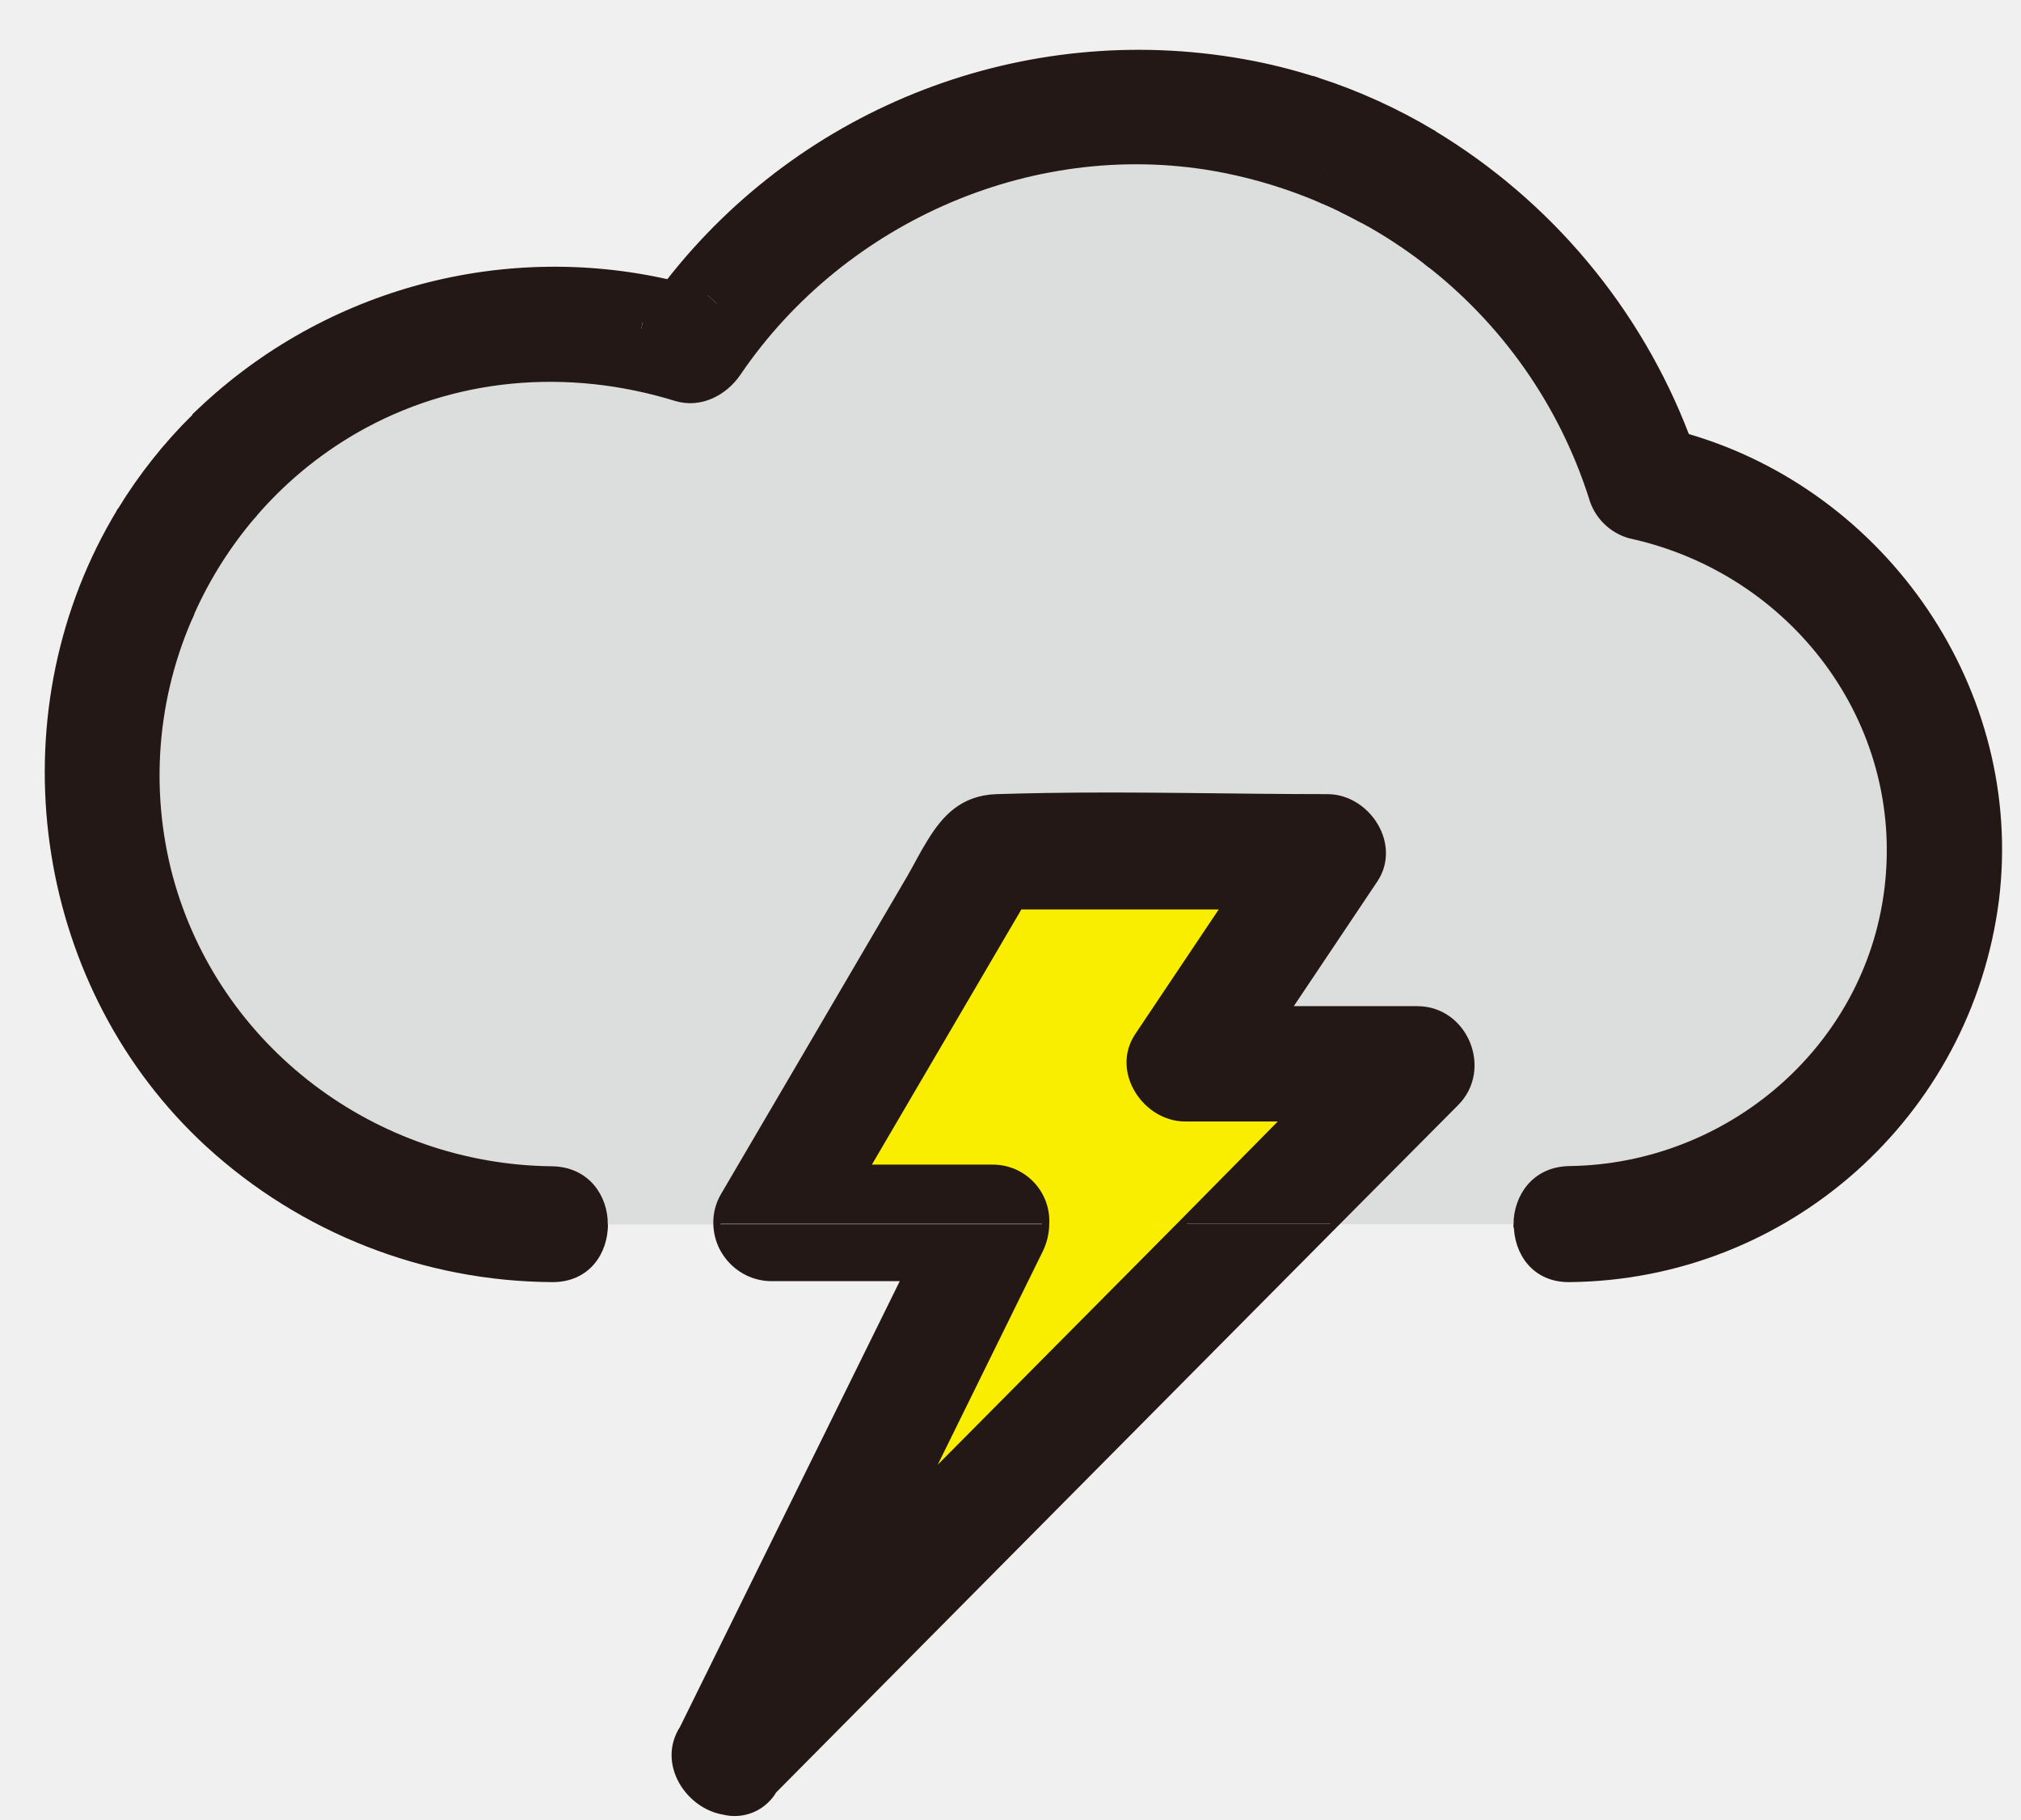
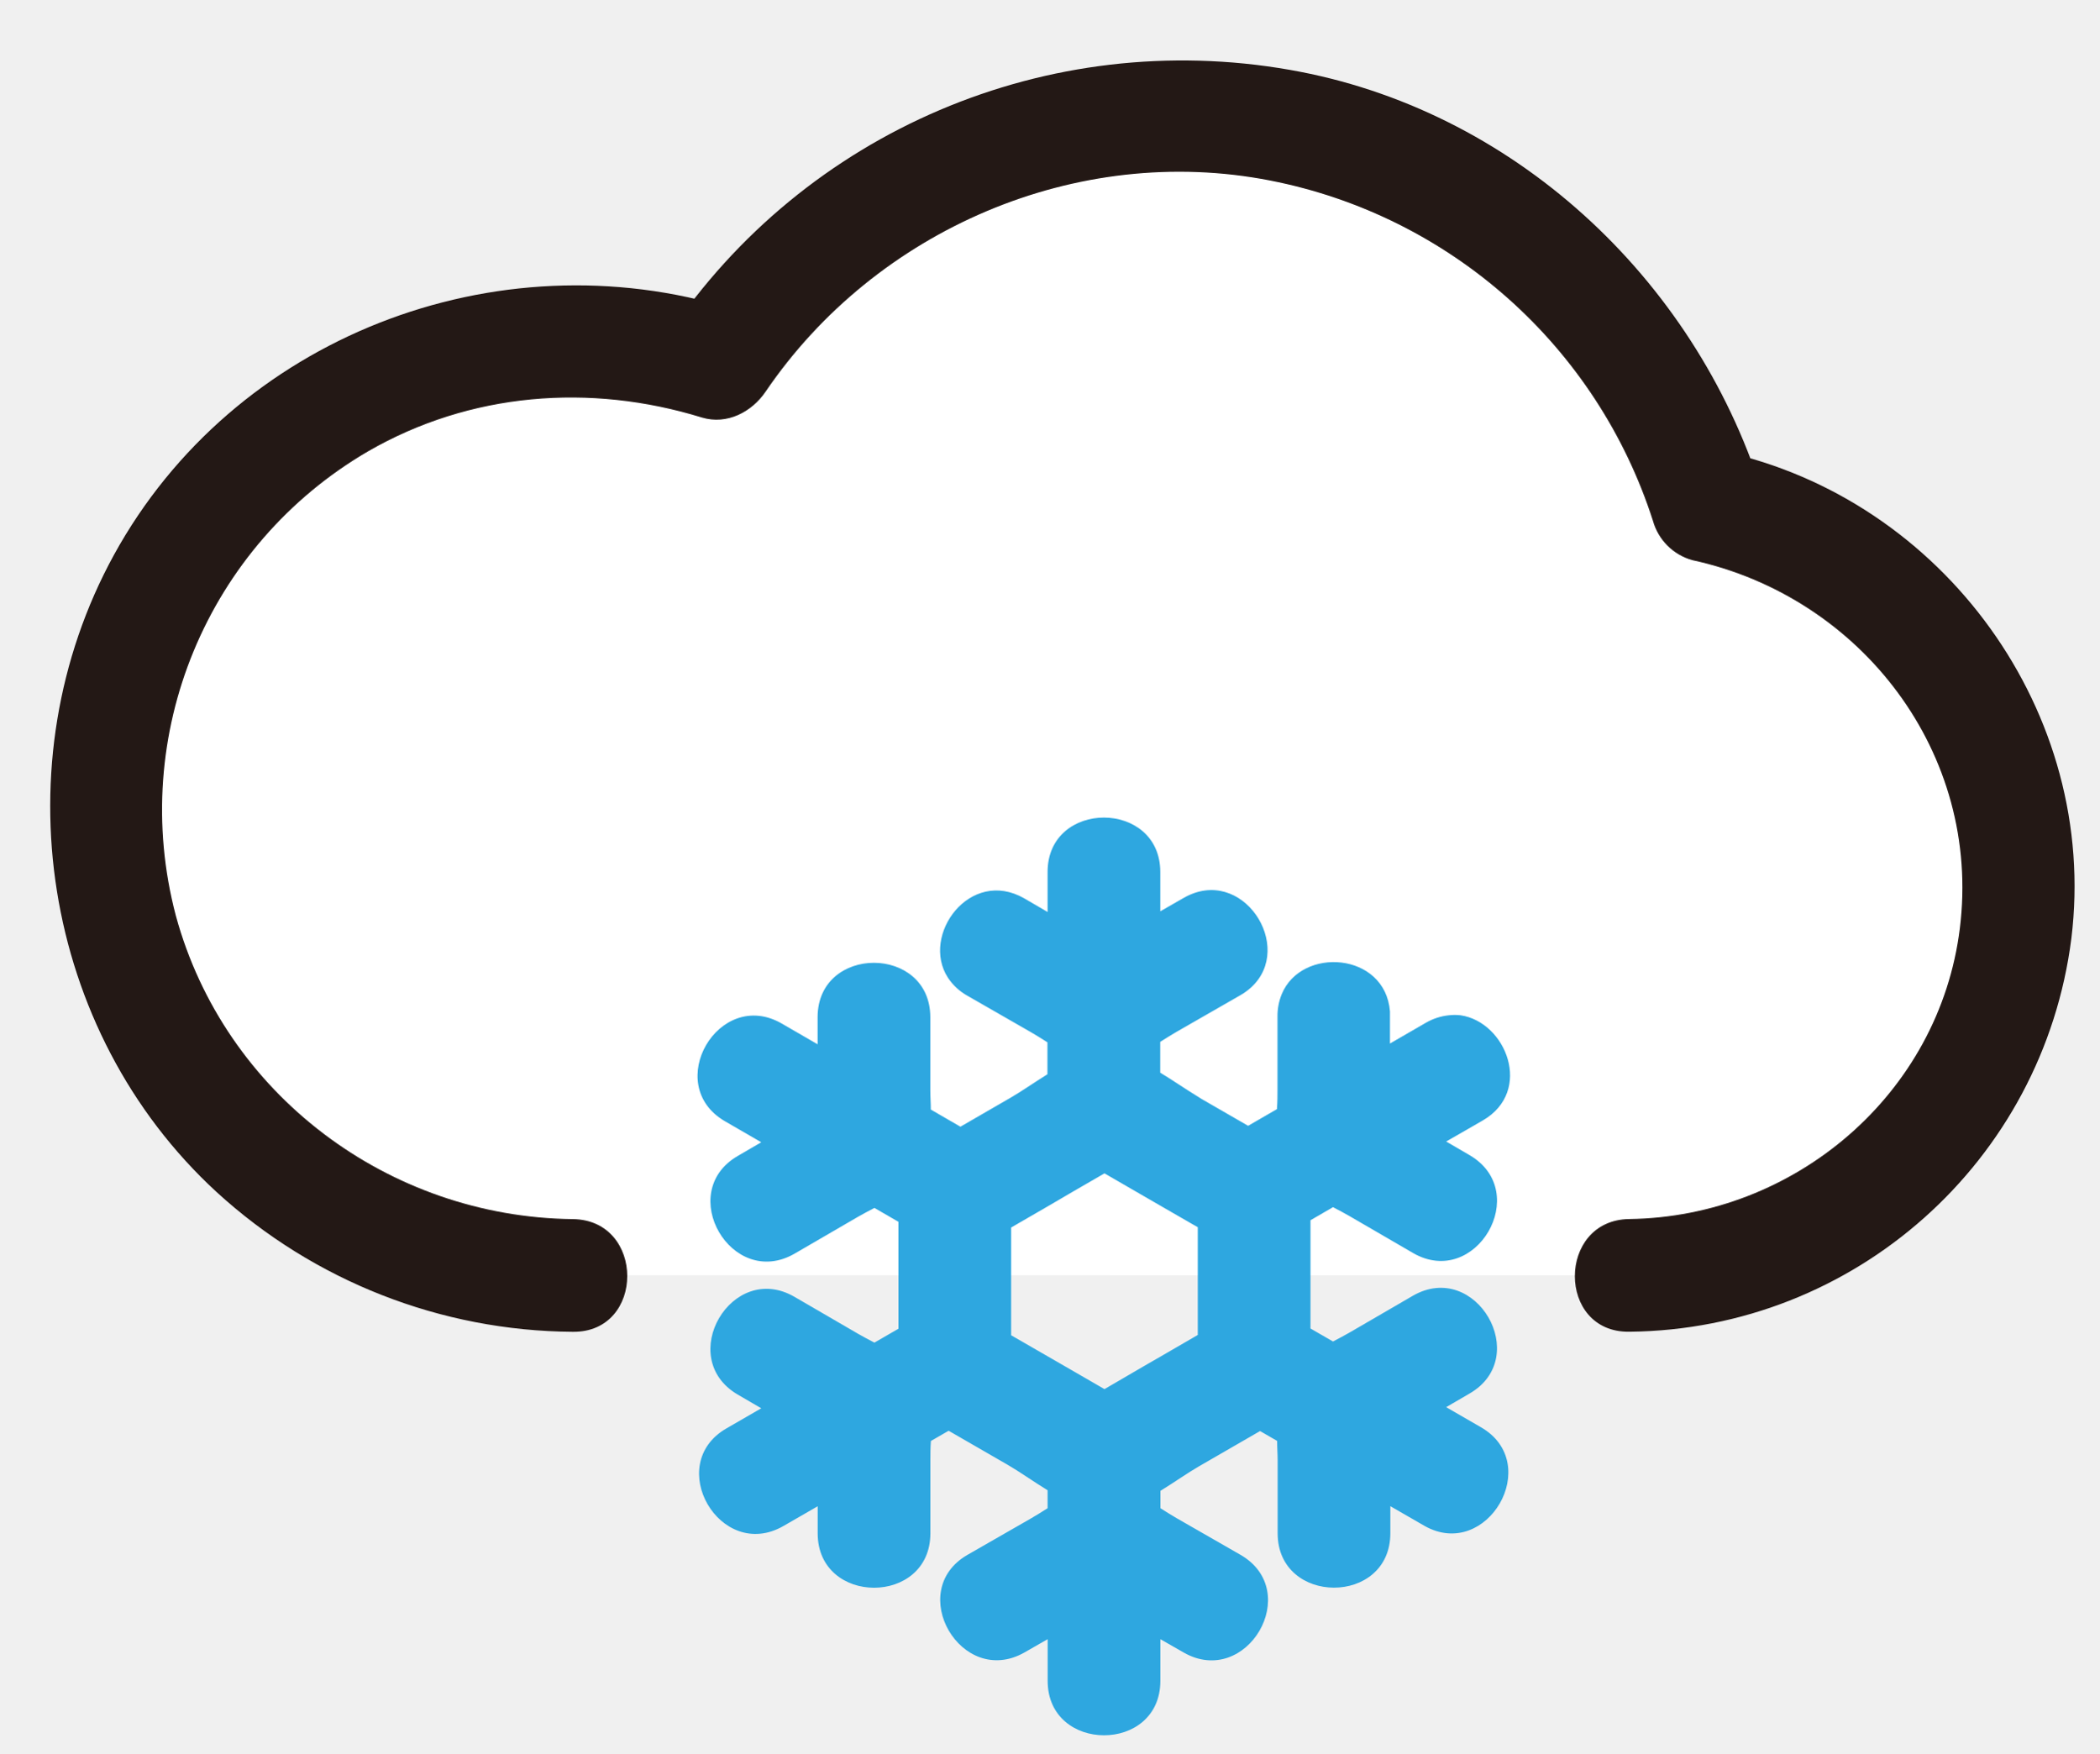
- <svg xmlns="http://www.w3.org/2000/svg" viewBox="108.6 121.137 279.23 251.328">
+ <svg xmlns="http://www.w3.org/2000/svg" viewBox="108.67 126.934 279.39 233.396">
  <defs>
-     <style>.cls-1{fill:#231815;}.cls-2{fill:#dcdddd;}.cls-3{fill:#faee00;}.cls-4{fill:none;stroke:#231815;stroke-miterlimit:10;}</style>
+     <style>.cls-1{fill:#fff;}.cls-2{fill:#231815;}.cls-3{fill:#2ea7e0;}</style>
  </defs>
  <g data-name="图层 1" id="图层_1">
-     <path class="cls-1" d="M292.48,141a7.49,7.49,0,0,0-.85,3.51c0-1.31-.05-2.6-.12-3.89Z" />
-     <path class="cls-1" d="M135.55,178.76a78.8,78.8,0,0,0,3.61,7,62.74,62.74,0,0,0-9.32,13.13c-1-1.44-1.94-2.9-2.86-4.41-.57-.94-1.11-1.89-1.65-2.85A67.83,67.83,0,0,1,135.55,178.76Z" />
-     <path class="cls-1" d="M290.62,132.37q.64,4.08.89,8.28A73.75,73.75,0,0,0,208,163.41l-2-1.83c-1.65-.51-3.31-.94-5-1.32a82.26,82.26,0,0,1,79.22-30.48A75.08,75.08,0,0,1,290.62,132.37Z" />
-     <path class="cls-1" d="M343.07,185.8l-5.24-5.24c1.26.27,2.5.6,3.73.95C342.09,182.93,342.61,184.35,343.07,185.8Z" />
-     <path class="cls-1" d="M127,194.5c.92,1.51,1.88,3,2.86,4.41a62.23,62.23,0,0,0,55,91.34h7.24c0,3.78-2.38,7.56-7.24,7.5a70.86,70.86,0,0,1-47.42-18.61c-23.29-21.42-28.83-57.13-13.66-84.79.5-.91,1-1.82,1.56-2.7C125.87,192.61,126.41,193.56,127,194.5Z" />
-     <path class="cls-1" d="M291.51,140.65c.07,1.29.11,2.58.12,3.89s-.07,2.85-.15,4.27a67,67,0,0,0-13.82-4.31c-25.74-5-52.51,6.56-67.16,28.1-1.84,2.71-5.13,4.47-8.47,3.45-14.89-4.6-30.85-3.34-44.43,4.49a54.24,54.24,0,0,0-14.15,11.79c-1.54-2.13-3-4.31-4.29-6.55a62.38,62.38,0,0,1,64.87-17q1.86-2.79,4-5.4a73.75,73.75,0,0,1,83.53-22.76Z" />
-     <path class="cls-1" d="M292.48,141a74.23,74.23,0,0,1,13.39,7c-1.64,3.24-5.6,4.39-8.94,3.48-.94-.52-1.91-1-2.88-1.48a7,7,0,0,1-2.42-5.45A7.49,7.49,0,0,1,292.48,141Z" />
-     <path class="cls-1" d="M290.62,132.37a77.74,77.74,0,0,1,15.83,7.19c.09,1.48.16,3,.17,4.46-.39-7.83-11-8.82-14.14-3l-1-.38Q291.27,136.45,290.62,132.37Z" />
-     <path class="cls-1" d="M207.64,290.25h45.43a8.41,8.41,0,0,1-.86,3.59L236.36,326q17.73-17.9,35.48-35.78H293q-38.76,39.1-77.53,78.19a6.18,6.18,0,0,1-6.86,2.88c-4.8-.8-8.68-6.62-5.58-11.4l30.71-62.37H215.1A7.58,7.58,0,0,1,207.64,290.25Z" />
-     <path class="cls-1" d="M208.62,286.27l10.82-18.45q7.44-12.72,14.89-25.42c1-1.68,1.86-3.41,2.83-5,2-3.29,4.45-5.94,9.08-6.11q3.41-.1,6.82-.16c13-.21,26,.16,38.9.16,5.42,0,9.7,6.47,6.48,11.29l-12.06,18h18c6.52,0,9.87,8.2,5.3,12.8l-11.93,12c-1.6,1.61-3.19,3.22-4.79,4.82H271.84l14.54-14.66h-14c-5.42,0-9.71-6.47-6.48-11.29l12.06-18H249.43l-21.24,36.25h17.55a7.3,7.3,0,0,1,7.33,7.7H207.64A7.22,7.22,0,0,1,208.62,286.27Z" />
-     <path class="cls-1" d="M296.93,151.47c3.34.91,7.3-.24,8.94-3.48.21.15.43.29.65.43-.14,2.95-.42,5.88-.82,8.78A66.41,66.41,0,0,0,296.93,151.47Z" />
-     <path class="cls-1" d="M206,161.58l2,1.83q-2.09,2.61-4,5.4a62.53,62.53,0,0,0-6.88-1.79l.4-2Z" />
-     <path class="cls-1" d="M291.63,144.54a7,7,0,0,0,2.42,5.45c-.85-.41-1.71-.81-2.57-1.18C291.56,147.39,291.62,146,291.63,144.54Z" />
-     <path class="cls-1" d="M122.61,228a61.92,61.92,0,0,1,7.23-29.11c1.62,2.37,3.34,4.65,5.14,6.84a54.59,54.59,0,0,0-3,36.61c6.47,23.8,28.33,40.12,52.84,40.39,4.79.06,7.2,3.78,7.24,7.5h-7.24A62.23,62.23,0,0,1,122.61,228Z" />
-     <path class="cls-1" d="M201,160.26c1.67.38,3.33.81,5,1.32L197.55,165Q199.23,162.57,201,160.26Z" />
-     <path class="cls-2" d="M304.38,260.59h-18l12.06-18c3.22-4.82-1.06-11.29-6.48-11.29-12.94,0-25.95-.37-38.9-.16q-3.42.06-6.82.16c-4.63.17-7.06,2.82-9.08,6.11-1,1.58-1.85,3.31-2.83,5q-7.45,12.7-14.89,25.42l-10.82,18.45a7.22,7.22,0,0,0-1,4H192.09c0-3.72-2.45-7.44-7.24-7.5-24.51-.27-46.37-16.59-52.84-40.39a54.59,54.59,0,0,1,3-36.61,55.48,55.48,0,0,1,8.47-13.42,54.24,54.24,0,0,1,14.15-11.79c13.58-7.83,29.54-9.09,44.43-4.49,3.34,1,6.63-.74,8.47-3.45,14.65-21.54,41.42-33.14,67.16-28.1a67,67,0,0,1,13.82,4.31c.86.37,1.72.77,2.57,1.18s1.94,1,2.88,1.48a67.1,67.1,0,0,1,31.67,38.31,7.52,7.52,0,0,0,5.24,5.24c22.53,4.89,38.5,25.75,35.61,49-2.74,22.1-22,38.41-44,38.7-4.78.07-7.19,3.79-7.24,7.5H293c1.6-1.6,3.19-3.21,4.79-4.82l11.93-12C314.25,268.79,310.9,260.59,304.38,260.59Z" />
-     <path class="cls-3" d="M277.92,246.3l-12.06,18c-3.23,4.82,1.06,11.29,6.48,11.29h14l-14.54,14.66H253.07a7.3,7.3,0,0,0-7.33-7.7H228.19l21.24-36.25Z" />
-     <path class="cls-1" d="M306.63,144.61c0,.14,0,.28,0,.42C306.63,144.89,306.63,144.75,306.63,144.61Z" />
-     <path class="cls-1" d="M139.16,185.78c1.31,2.24,2.75,4.42,4.29,6.55A55.48,55.48,0,0,0,135,205.75c-1.8-2.19-3.52-4.47-5.14-6.84A62.74,62.74,0,0,1,139.16,185.78Z" />
-     <path class="cls-1" d="M305.87,148a7.32,7.32,0,0,0,.75-2.88c0,1.11-.05,2.21-.1,3.31C306.3,148.28,306.08,148.14,305.87,148Z" />
-     <path class="cls-1" d="M325.49,290.25a51.75,51.75,0,0,0,10.35-102.46,74,74,0,0,0-29.32-39.37c.05-1.1.09-2.2.1-3.31V145c0-.14,0-.28,0-.42v-.07c0-.18,0-.35,0-.52,0-1.5-.08-3-.17-4.46a83.68,83.68,0,0,1,35.11,41.95c-1.23-.35-2.47-.68-3.73-.95l5.24,5.24c-.46-1.45-1-2.87-1.51-4.29,27.42,7.88,46.27,35.15,42.73,63.9a59.9,59.9,0,0,1-58.8,52.34c-4.87.07-7.28-3.71-7.24-7.5Z" />
-     <path class="cls-1" d="M139.16,185.78a78.8,78.8,0,0,1-3.61-7A71.05,71.05,0,0,1,201,160.26q-1.82,2.31-3.49,4.77l-.4,2a62.19,62.19,0,0,0-58,18.76Z" />
-     <path class="cls-1" d="M292.48,141c3.1-5.83,13.75-4.84,14.14,3,0,.17,0,.34,0,.52v.07c0,.14,0,.28,0,.42v.08a7.32,7.32,0,0,1-.75,2.88A74.23,74.23,0,0,0,292.48,141Z" />
-     <path class="cls-1" d="M377.24,238.51a51.74,51.74,0,0,1-51.75,51.74h-7.24c0-3.71,2.46-7.43,7.24-7.5,22-.29,41.22-16.6,44-38.7,2.89-23.28-13.08-44.14-35.61-49a7.52,7.52,0,0,1-5.24-5.24,66.75,66.75,0,0,0-22.9-32.58c.4-2.9.68-5.83.82-8.78a74,74,0,0,1,29.32,39.37A51.77,51.77,0,0,1,377.24,238.51Z" />
-     <path class="cls-3" d="M271.84,290.25Q254.1,308.14,236.36,326l15.85-32.19a8.41,8.41,0,0,0,.86-3.59Z" />
-     <path class="cls-4" d="M125.33,191.65c-.54.88-1.06,1.79-1.56,2.7-15.17,27.66-9.63,63.37,13.66,84.79a70.86,70.86,0,0,0,47.42,18.61c4.86.06,7.27-3.72,7.24-7.5" />
-     <path class="cls-4" d="M201,160.26a71.05,71.05,0,0,0-65.49,18.5" />
-     <path class="cls-4" d="M290.62,132.37a75.08,75.08,0,0,0-10.36-2.59A82.26,82.26,0,0,0,201,160.26" />
-     <path class="cls-4" d="M318.25,290.25c0,3.79,2.37,7.57,7.24,7.5a59.9,59.9,0,0,0,58.8-52.34c3.54-28.75-15.31-56-42.73-63.9" />
-     <path class="cls-4" d="M341.56,181.51a83.68,83.68,0,0,0-35.11-41.95" />
-     <path class="cls-4" d="M341.56,181.51c.53,1.42,1,2.84,1.51,4.29l-5.24-5.24C339.09,180.83,340.33,181.16,341.56,181.51Z" />
-     <path class="cls-4" d="M206,161.58c-1.65-.51-3.31-.94-5-1.32q-1.82,2.31-3.49,4.77Z" />
-     <path class="cls-4" d="M306.62,144c0-1.5-.08-3-.17-4.46a77.74,77.74,0,0,0-15.83-7.19q.64,4.08.89,8.28" />
-     <path class="cls-4" d="M292.48,141c3.1-5.83,13.75-4.84,14.14,3" />
-     <path class="cls-4" d="M139.16,185.78a78.8,78.8,0,0,1-3.61-7,67.83,67.83,0,0,0-10.22,12.89c.54,1,1.08,1.91,1.65,2.85.92,1.51,1.88,3,2.86,4.41" />
-     <path class="cls-4" d="M306.62,144c0,.17,0,.34,0,.52v.07" />
-     <path class="cls-4" d="M306.62,145c0-.14,0-.28,0-.42" />
-     <path class="cls-4" d="M306.62,145v.08" />
-     <path class="cls-4" d="M306.52,148.42c.05-1.1.09-2.2.1-3.31" />
-     <path class="cls-4" d="M305.7,157.2a66.75,66.75,0,0,1,22.9,32.58,7.52,7.52,0,0,0,5.24,5.24c22.53,4.89,38.5,25.75,35.61,49-2.74,22.1-22,38.41-44,38.7-4.78.07-7.19,3.79-7.24,7.5h7.24a51.75,51.75,0,0,0,10.35-102.46,74,74,0,0,0-29.32-39.37" />
-     <path class="cls-4" d="M291.51,140.65A73.75,73.75,0,0,0,208,163.41q-2.09,2.61-4,5.4a62.53,62.53,0,0,0-6.88-1.79,62.19,62.19,0,0,0-58,18.76" />
-     <path class="cls-4" d="M143.45,192.33a54.24,54.24,0,0,1,14.15-11.79c13.58-7.83,29.54-9.09,44.43-4.49,3.34,1,6.63-.74,8.47-3.45,14.65-21.54,41.42-33.14,67.16-28.1a67,67,0,0,1,13.82,4.31" />
-     <path class="cls-4" d="M129.84,198.91a62.23,62.23,0,0,0,55,91.34h7.24c0-3.72-2.45-7.44-7.24-7.5-24.51-.27-46.37-16.59-52.84-40.39a54.59,54.59,0,0,1,3-36.61" />
-     <path class="cls-4" d="M305.87,148a74.23,74.23,0,0,0-13.39-7" />
-     <path class="cls-4" d="M294.05,150c1,.47,1.94,1,2.88,1.48" />
-     <path class="cls-4" d="M139.16,185.78a62.74,62.74,0,0,0-9.32,13.13c1.62,2.37,3.34,4.65,5.14,6.84a55.48,55.48,0,0,1,8.47-13.42C141.91,190.2,140.47,188,139.16,185.78Z" />
-     <path class="cls-4" d="M292.48,141l-1-.38c.07,1.29.11,2.58.12,3.89A7.49,7.49,0,0,1,292.48,141Z" />
-     <path class="cls-4" d="M291.63,144.54c0,1.42-.07,2.85-.15,4.27.86.37,1.72.77,2.57,1.18A7,7,0,0,1,291.63,144.54Z" />
-     <path class="cls-4" d="M296.93,151.47a66.41,66.41,0,0,1,8.77,5.73c.4-2.9.68-5.83.82-8.78-.22-.14-.44-.28-.65-.43C304.23,151.23,300.27,152.38,296.93,151.47Z" />
-     <path class="cls-4" d="M293,290.25c1.6-1.6,3.19-3.21,4.79-4.82l11.93-12c4.57-4.6,1.22-12.8-5.3-12.8h-18l12.06-18c3.22-4.82-1.06-11.29-6.48-11.29-12.94,0-25.95-.37-38.9-.16q-3.42.06-6.82.16c-4.63.17-7.06,2.82-9.08,6.11-1,1.58-1.85,3.31-2.83,5q-7.45,12.7-14.89,25.42l-10.82,18.45a7.22,7.22,0,0,0-1,4,7.58,7.58,0,0,0,7.46,7.3h18.6L203,359.92c-3.1,4.78.78,10.6,5.58,11.4a6.18,6.18,0,0,0,6.86-2.88Q254.19,329.35,293,290.25Z" />
-     <path class="cls-4" d="M271.84,290.25Q254.1,308.14,236.36,326l15.85-32.19a8.41,8.41,0,0,0,.86-3.59,7.3,7.3,0,0,0-7.33-7.7H228.19l21.24-36.25h28.49l-12.06,18c-3.23,4.82,1.06,11.29,6.48,11.29h14Z" />
+     <path class="cls-1" d="M325.57,296.69a51.75,51.75,0,0,0,10.34-102.46,73.71,73.71,0,0,0-131.81-19,62.24,62.24,0,1,0-19.18,121.44" />
+     <path class="cls-2" d="M325.57,304.19a59.9,59.9,0,0,0,58.79-52.34c3.7-30-17-58.47-46.46-64.86l5.24,5.24c-9.07-28.39-33.17-50.81-62.81-56a82.4,82.4,0,0,0-82.71,35.25l8.47-3.45c-31.4-9.69-66.35,3.77-82.26,32.77-15.16,27.65-9.62,63.37,13.66,84.79a70.91,70.91,0,0,0,47.42,18.61c9.66.11,9.66-14.89,0-15-24.5-.27-46.36-16.6-52.84-40.4A55.22,55.22,0,0,1,157.67,187c13.58-7.83,29.54-9.09,44.43-4.49,3.34,1,6.63-.74,8.47-3.45,14.64-21.54,41.42-33.14,67.15-28.1a67.05,67.05,0,0,1,50.95,45.29,7.54,7.54,0,0,0,5.24,5.24c22.53,4.89,38.5,25.75,35.61,49-2.74,22.09-22,38.41-44,38.7-9.64.13-9.67,15.13,0,15Z" />
+     <path class="cls-3" d="M305.79,316.91l-4.64-2.68,3.14-1.83c8.34-4.85.8-17.82-7.57-13l-8.45,4.91c-.66.38-1.4.77-2.18,1.18l-3-1.73V289.35l3-1.74c.76.4,1.51.79,2.18,1.18l8.45,4.91c8.36,4.86,15.92-8.1,7.57-13l-3.14-1.83,3-1.72,1.87-1.08c6.75-3.9,3.12-13.11-2.95-14a6.53,6.53,0,0,0-1.56,0,7.66,7.66,0,0,0-3.07,1l-4.77,2.76q0-1.8,0-3.6c0-.23,0-.46,0-.68-.63-7.9-11.79-8.67-14.41-2.28a7.67,7.67,0,0,0-.56,3l0,9.77c0,.74,0,1.57-.07,2.42v.1l-3.84,2.22-6.19-3.57c-1-.61-2.24-1.41-3.51-2.24-.64-.42-1.31-.85-2-1.26v-4.1c.76-.48,1.5-.95,2.18-1.34l8.47-4.86a8.2,8.2,0,0,0,1.45-1.05c5.91-5.39-1.18-16.4-9-11.9l-3.09,1.77V243c0-9.65-15-9.67-15,0v5.32L245,246.51c-7.22-4.14-13.83,4.89-10.17,10.55a7.43,7.43,0,0,0,2.6,2.41l8.47,4.86c.68.39,1.42.86,2.18,1.34v4.25c-1.77,1.1-3.45,2.28-4.87,3.1l-6.71,3.88-3.94-2.28c0-.88-.07-1.73-.07-2.52l0-9.77c0-9.65-15-9.67-15,0q0,1.8,0,3.6l-4.77-2.76c-8.38-4.83-15.94,8.12-7.57,13l4.84,2.8-3.14,1.83c-8.34,4.85-.8,17.82,7.57,13l8.45-4.91c.66-.38,1.4-.77,2.18-1.18l3.2,1.85v14.23l-3.2,1.85c-.76-.4-1.51-.79-2.18-1.18l-8.45-4.91c-8.36-4.86-15.92,8.1-7.57,13l3.14,1.83-4.64,2.68c-8.36,4.83-.81,17.79,7.57,13l4.58-2.64q0,1.8,0,3.6c0,9.65,15,9.67,15,0l0-9.77c0-.77,0-1.63.07-2.52l2.36-1.36,7.87,4.54c1.53.88,3.36,2.19,5.3,3.38v2.39c-.76.48-1.5.95-2.18,1.34l-8.47,4.86c-8.37,4.8-.82,17.77,7.57,13l3.09-1.77v5.55c0,9.65,15,9.67,15,0v-5.55l3.09,1.77c8.39,4.81,16-8.14,7.57-13l-8.47-4.86c-.68-.39-1.42-.86-2.18-1.34v-2.31c1.85-1.14,3.6-2.38,5.07-3.23l8.19-4.73,2.27,1.31c0,.88.07,1.73.07,2.52l0,9.77c0,9.65,15,9.67,15,0q0-1.8,0-3.6l4.58,2.64C306.59,334.7,314.15,321.74,305.79,316.91Zm-50.12-5.08-.1-.06-5.66-3.27-1.84-1.06-4.82-2.78V290.32l.74-.43,4.08-2.36,3.42-2,4.08-2.36.1-.06,4.08,2.36,3.32,1.92,4.18,2.41.84.48v14.34l-5,2.9-1.74,1Z" />
  </g>
</svg>
